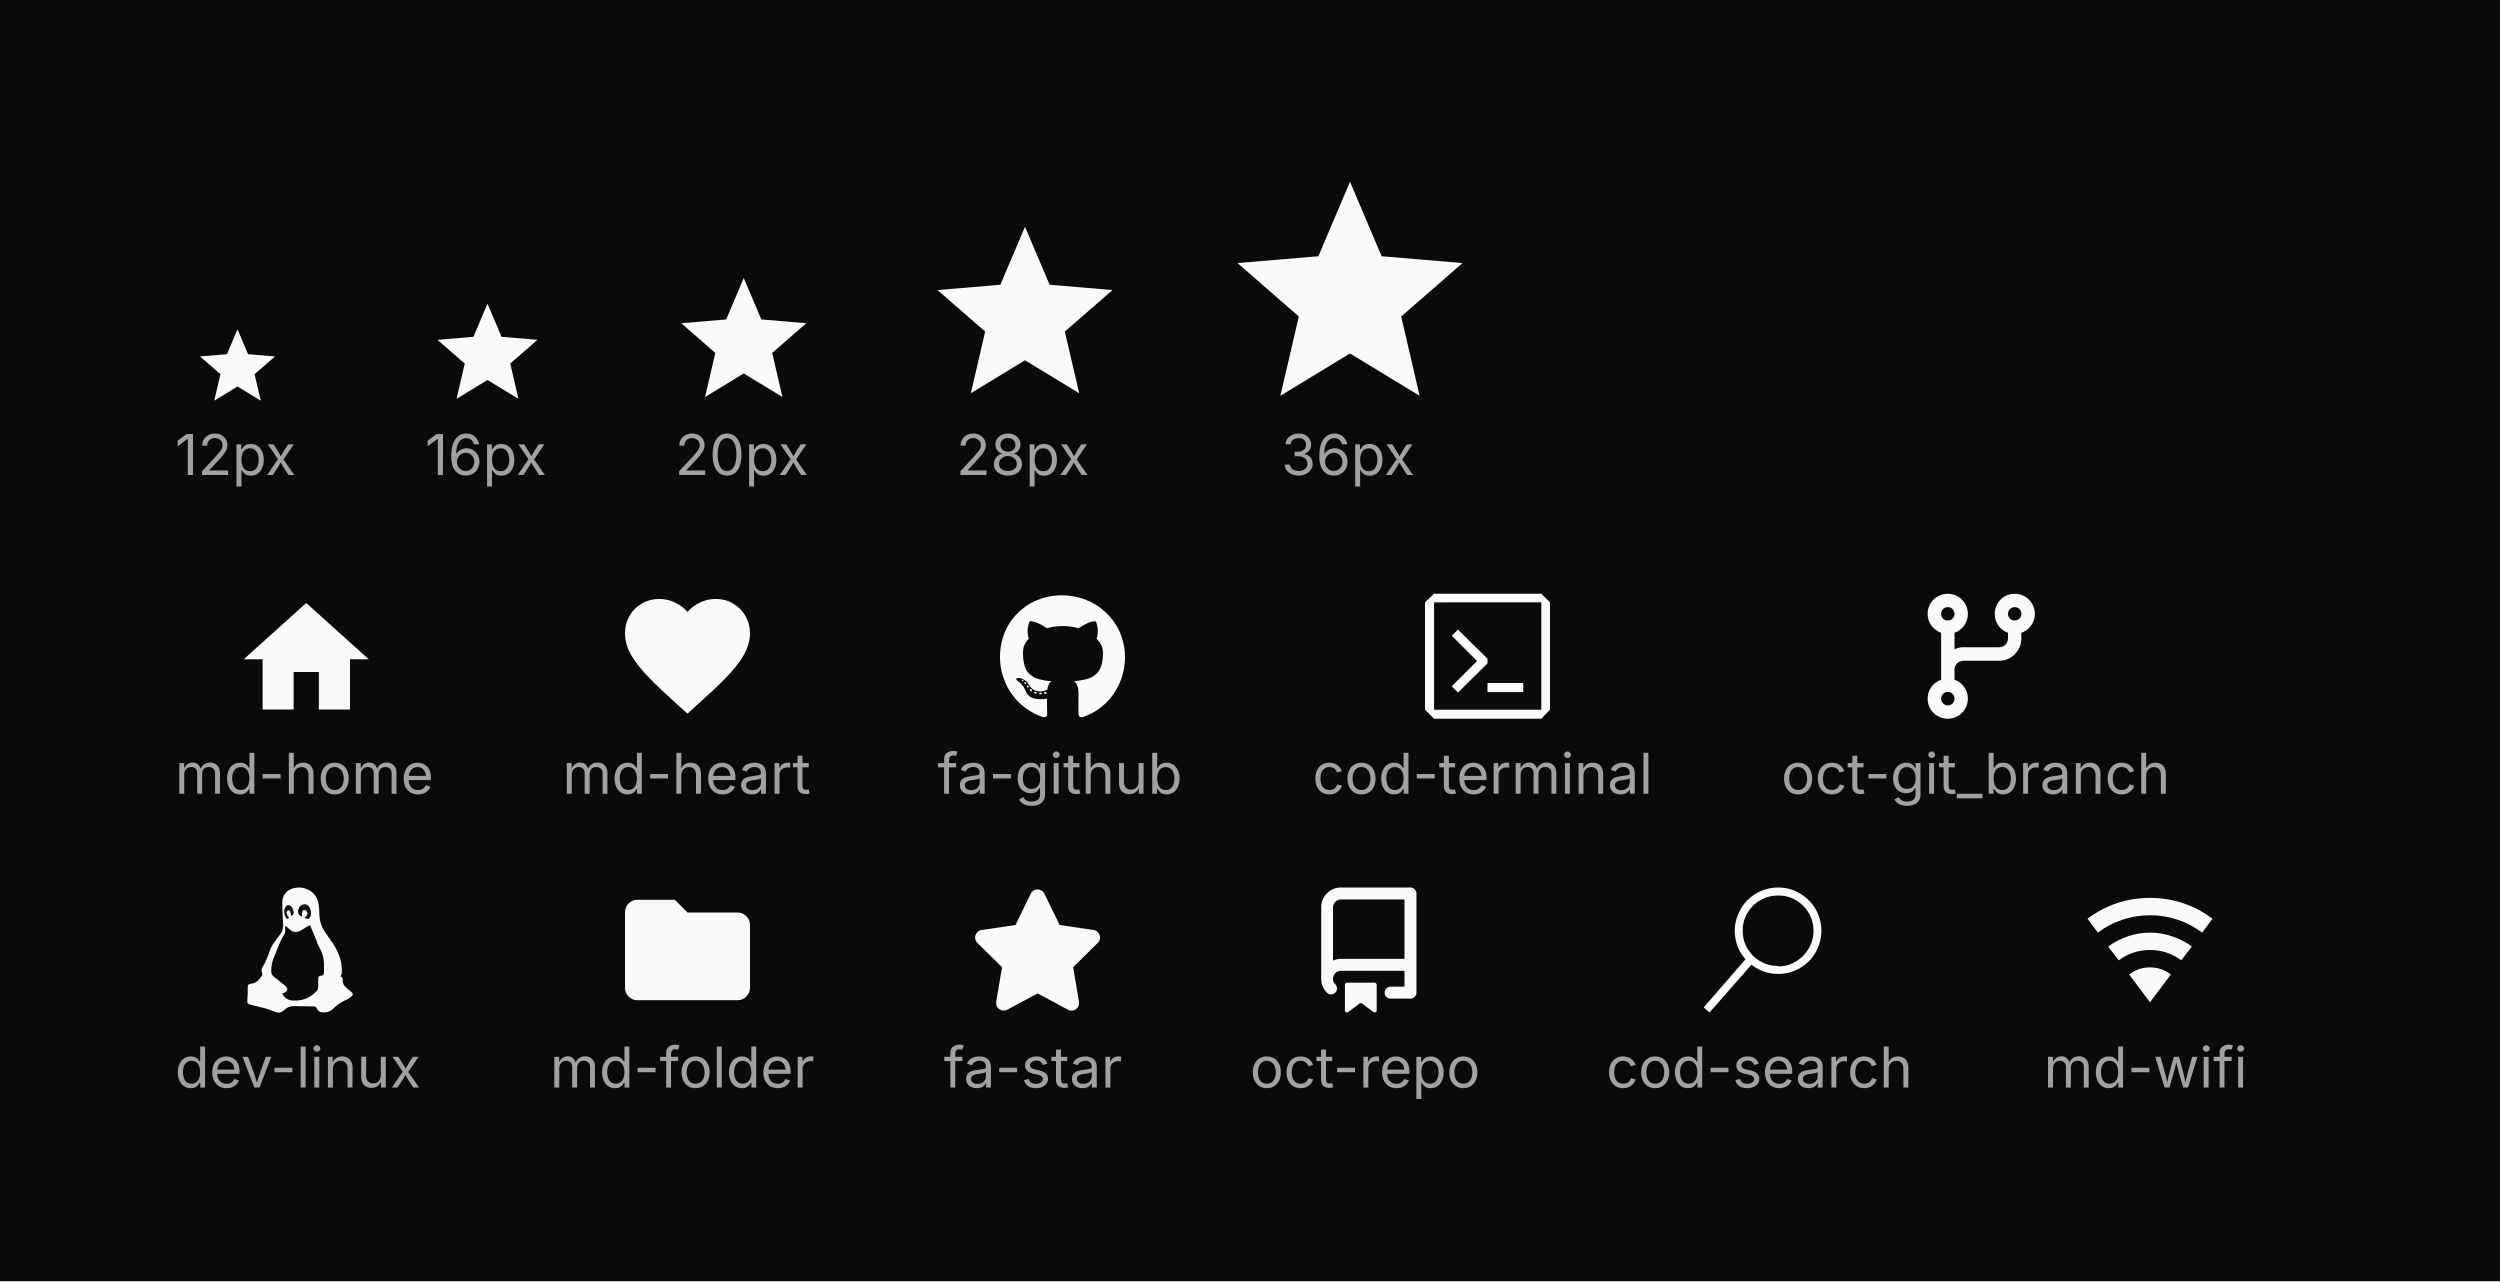
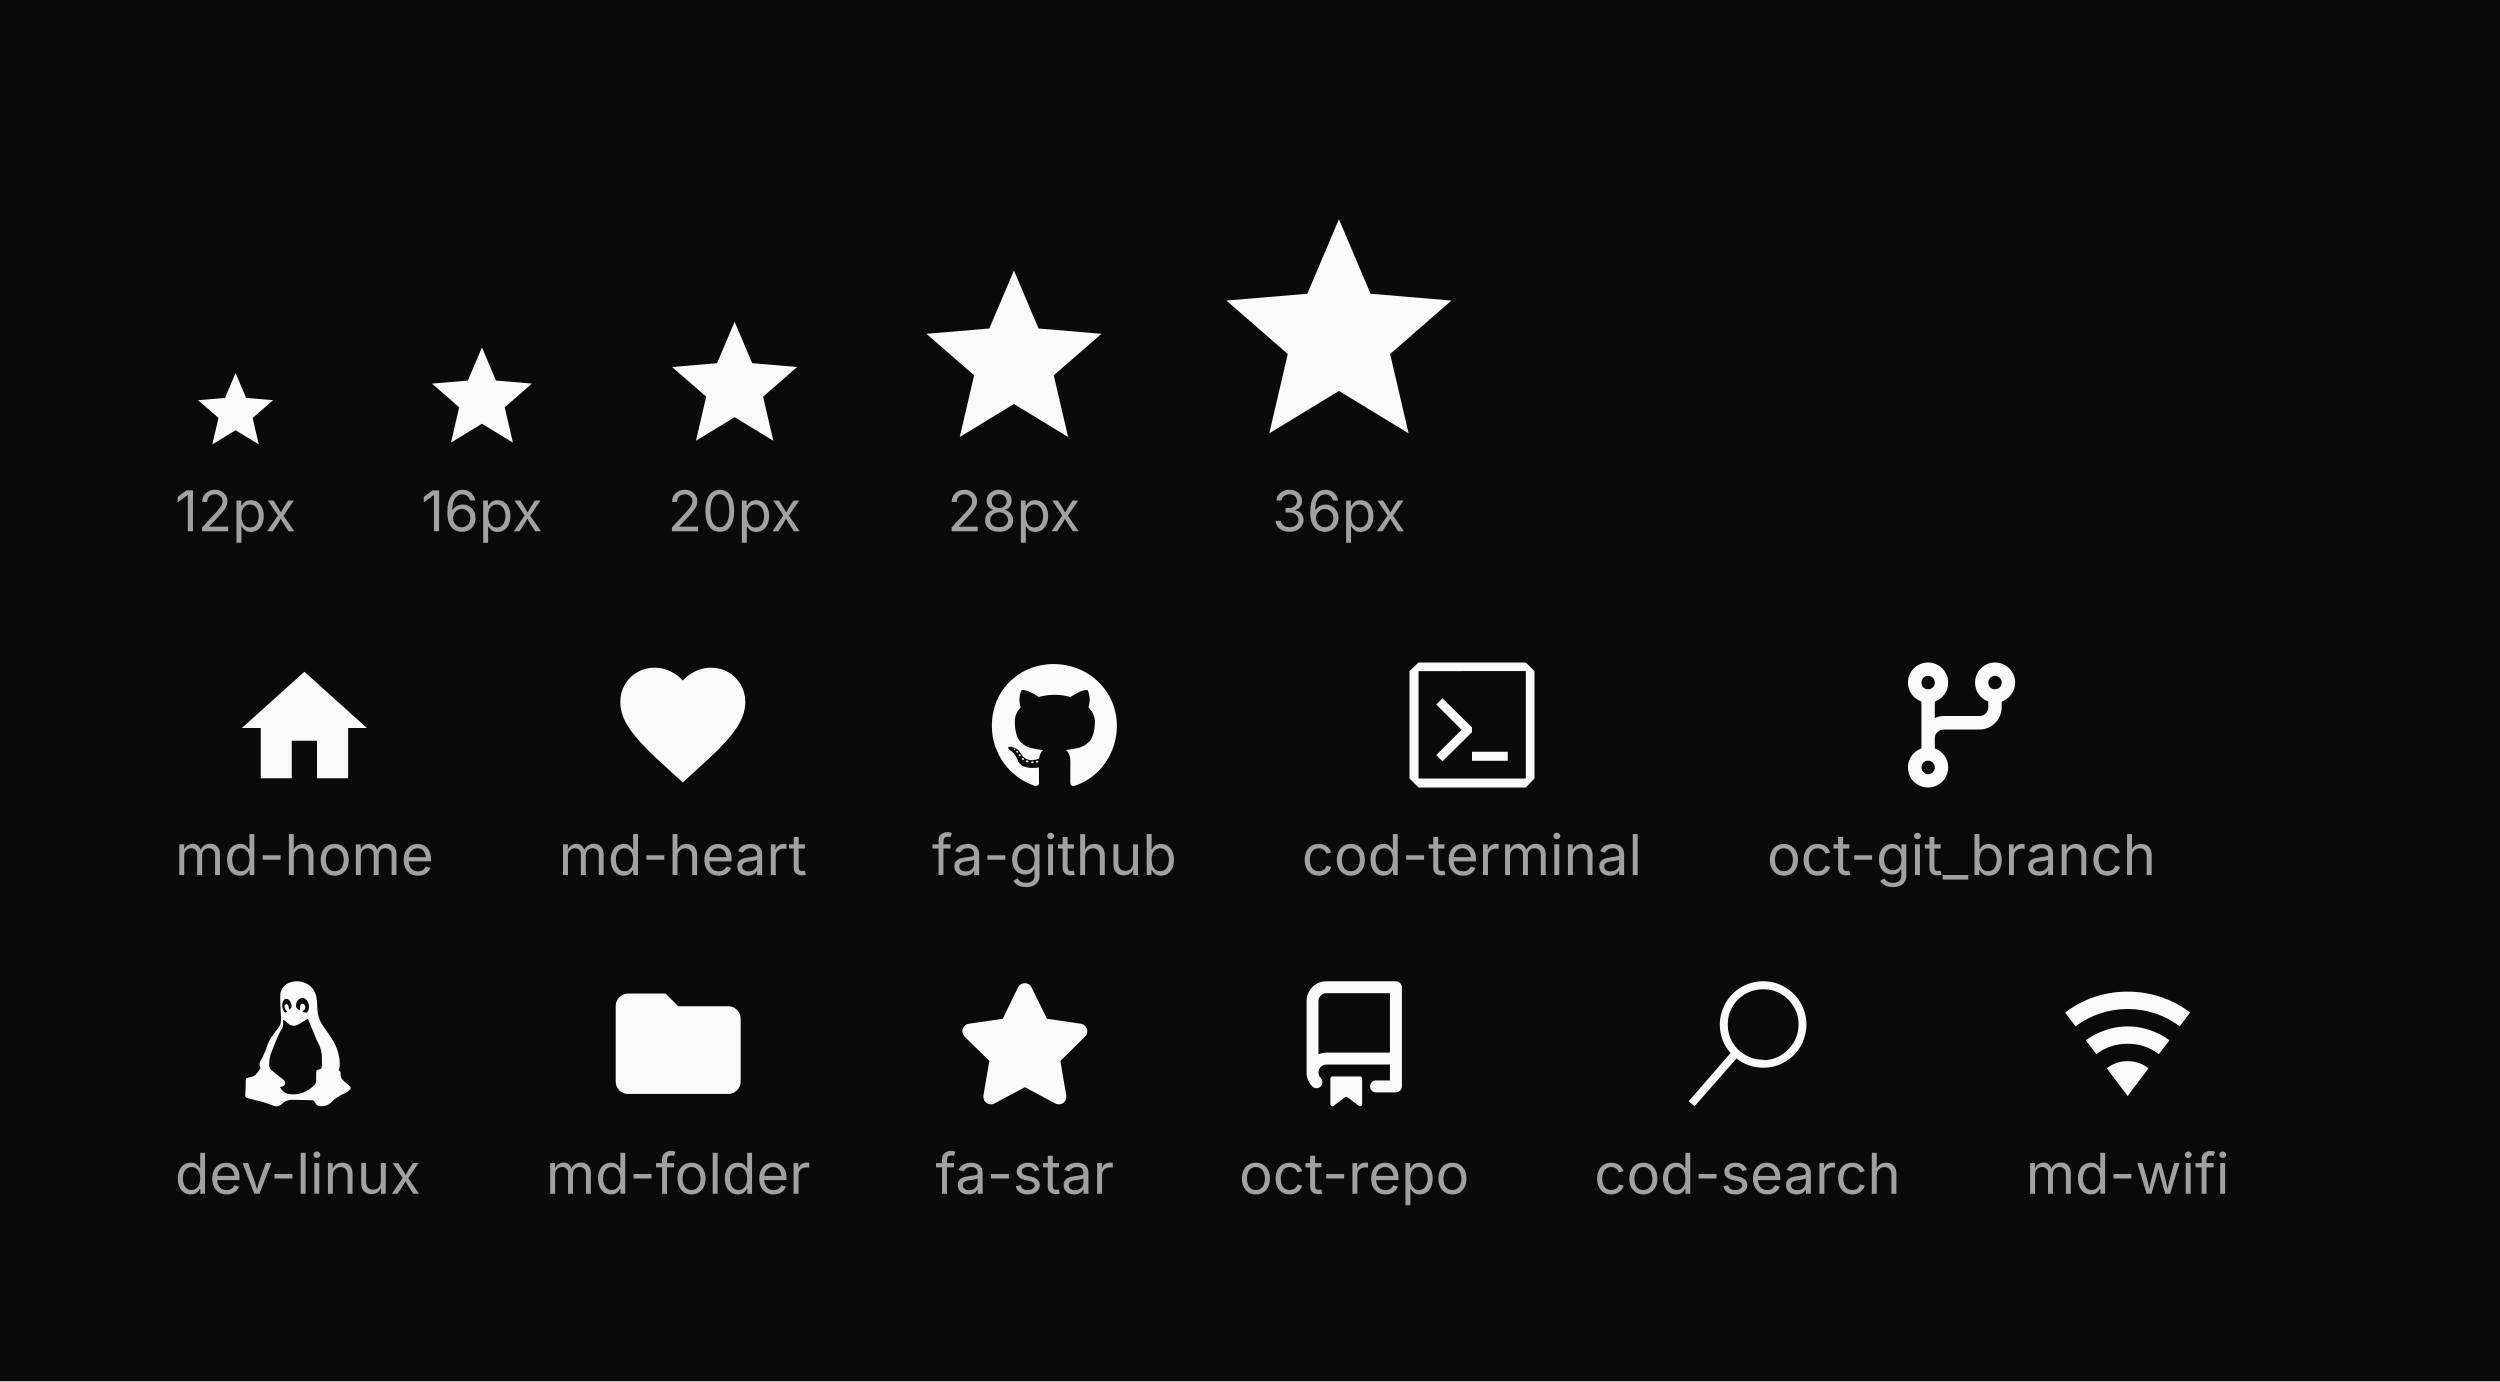
- <svg xmlns="http://www.w3.org/2000/svg" width="400" height="205" viewBox="0 0 400 205">
-   <rect x="0" y="0" width="400" height="205" fill="#0a0a0a" />
-   <use href="#g0" x="32" y="62" fill="#fafafa" />
-   <g fill="#a1a1a1">
-     <use href="#g1" x="28" y="76" />
-     <use href="#g2" x="31.66" y="76" />
-     <use href="#g3" x="37.15" y="76" />
-     <use href="#g4" x="42.46" y="76" />
-   </g>
-   <use href="#g5" x="70" y="61" fill="#fafafa" />
-   <g fill="#a1a1a1">
-     <use href="#g1" x="68" y="76" />
-     <use href="#g6" x="71.66" y="76" />
-     <use href="#g3" x="77.24" y="76" />
-     <use href="#g4" x="82.55" y="76" />
-   </g>
-   <use href="#g7" x="109" y="60" fill="#fafafa" />
-   <g fill="#a1a1a1">
-     <use href="#g2" x="108" y="76" />
-     <use href="#g8" x="113.49" y="76" />
-     <use href="#g3" x="119.17" y="76" />
-     <use href="#g4" x="124.48" y="76" />
-   </g>
-   <use href="#g9" x="150" y="58" fill="#fafafa" />
-   <g fill="#a1a1a1">
-     <use href="#g2" x="153" y="76" />
-     <use href="#g10" x="158.49" y="76" />
-     <use href="#g3" x="164.06" y="76" />
-     <use href="#g4" x="169.37" y="76" />
-   </g>
-   <use href="#g11" x="198" y="57" fill="#fafafa" />
-   <g fill="#a1a1a1">
-     <use href="#g12" x="205" y="76" />
-     <use href="#g6" x="210.56" y="76" />
-     <use href="#g3" x="216.14" y="76" />
-     <use href="#g4" x="221.45" y="76" />
-   </g>
-   <use href="#g13" x="39" y="111" fill="#fafafa" />
-   <g fill="#a1a1a1">
-     <use href="#g14" x="28" y="127" />
-     <use href="#g15" x="35.88" y="127" />
-     <use href="#g16" x="41.39" y="127" />
-     <use href="#g17" x="45.53" y="127" />
-     <use href="#g18" x="50.86" y="127" />
-     <use href="#g14" x="56.25" y="127" />
-     <use href="#g19" x="64.14" y="127" />
-   </g>
-   <use href="#g20" x="100" y="111" fill="#fafafa" />
-   <g fill="#a1a1a1">
-     <use href="#g14" x="90" y="127" />
-     <use href="#g15" x="97.88" y="127" />
-     <use href="#g16" x="103.39" y="127" />
-     <use href="#g17" x="107.53" y="127" />
-     <use href="#g19" x="112.86" y="127" />
-     <use href="#g21" x="118.19" y="127" />
-     <use href="#g22" x="123.24" y="127" />
-     <use href="#g23" x="126.77" y="127" />
-   </g>
-   <use href="#g24" x="160" y="111" fill="#fafafa" />
-   <g fill="#a1a1a1">
-     <use href="#g25" x="150" y="127" />
-     <use href="#g21" x="153.19" y="127" />
-     <use href="#g16" x="158.24" y="127" />
-     <use href="#g26" x="162.38" y="127" />
-     <use href="#g27" x="167.9" y="127" />
-     <use href="#g23" x="170.08" y="127" />
-     <use href="#g17" x="173.03" y="127" />
-     <use href="#g28" x="178.35" y="127" />
-     <use href="#g29" x="183.67" y="127" />
-   </g>
-   <use href="#g30" x="228" y="111" fill="#fafafa" />
-   <g fill="#a1a1a1">
-     <use href="#g31" x="210" y="127" />
-     <use href="#g18" x="215.14" y="127" />
-     <use href="#g15" x="220.54" y="127" />
-     <use href="#g16" x="226.05" y="127" />
-     <use href="#g23" x="230.19" y="127" />
-     <use href="#g19" x="233.04" y="127" />
-     <use href="#g22" x="238.29" y="127" />
-     <use href="#g14" x="241.82" y="127" />
-     <use href="#g27" x="249.7" y="127" />
-     <use href="#g32" x="251.88" y="127" />
-     <use href="#g21" x="257.2" y="127" />
-     <use href="#g33" x="262.26" y="127" />
-   </g>
-   <use href="#g34" x="307" y="111" fill="#fafafa" />
-   <g fill="#a1a1a1">
-     <use href="#g18" x="285" y="127" />
-     <use href="#g31" x="290.4" y="127" />
-     <use href="#g23" x="295.54" y="127" />
-     <use href="#g16" x="298.31" y="127" />
-     <use href="#g26" x="302.45" y="127" />
-     <use href="#g27" x="307.97" y="127" />
-     <use href="#g23" x="310.15" y="127" />
-     <use href="#g35" x="313.09" y="127" />
-     <use href="#g29" x="317.5" y="127" />
-     <use href="#g22" x="323.01" y="127" />
-     <use href="#g21" x="326.4" y="127" />
-     <use href="#g32" x="331.45" y="127" />
-     <use href="#g31" x="336.77" y="127" />
-     <use href="#g17" x="341.91" y="127" />
-   </g>
-   <use href="#g36" x="38" y="158" fill="#fafafa" />
-   <g fill="#a1a1a1">
-     <use href="#g15" x="28" y="174" />
-     <use href="#g19" x="33.51" y="174" />
-     <use href="#g37" x="38.58" y="174" />
-     <use href="#g16" x="43.28" y="174" />
-     <use href="#g33" x="47.42" y="174" />
-     <use href="#g27" x="49.6" y="174" />
-     <use href="#g32" x="51.78" y="174" />
-     <use href="#g28" x="57.1" y="174" />
-     <use href="#g4" x="62.42" y="174" />
-   </g>
-   <use href="#g38" x="100" y="158" fill="#fafafa" />
-   <g fill="#a1a1a1">
-     <use href="#g14" x="88" y="174" />
-     <use href="#g15" x="95.88" y="174" />
-     <use href="#g16" x="101.39" y="174" />
-     <use href="#g25" x="105.53" y="174" />
-     <use href="#g18" x="108.6" y="174" />
-     <use href="#g33" x="114" y="174" />
-     <use href="#g15" x="116.18" y="174" />
-     <use href="#g19" x="121.69" y="174" />
-     <use href="#g22" x="126.94" y="174" />
-   </g>
-   <use href="#g39" x="156" y="158" fill="#fafafa" />
-   <g fill="#a1a1a1">
-     <use href="#g25" x="151" y="174" />
-     <use href="#g21" x="154.19" y="174" />
-     <use href="#g16" x="159.24" y="174" />
-     <use href="#g40" x="163.38" y="174" />
-     <use href="#g23" x="168.13" y="174" />
-     <use href="#g21" x="171.12" y="174" />
-     <use href="#g22" x="176.18" y="174" />
-   </g>
-   <use href="#g41" x="209" y="158" fill="#fafafa" />
-   <g fill="#a1a1a1">
-     <use href="#g18" x="200" y="174" />
-     <use href="#g31" x="205.4" y="174" />
-     <use href="#g23" x="210.54" y="174" />
-     <use href="#g16" x="213.31" y="174" />
-     <use href="#g22" x="217.45" y="174" />
-     <use href="#g19" x="220.69" y="174" />
-     <use href="#g3" x="225.93" y="174" />
-     <use href="#g18" x="231.44" y="174" />
-   </g>
-   <use href="#g42" x="272" y="158" fill="#fafafa" />
-   <g fill="#a1a1a1">
-     <use href="#g31" x="257" y="174" />
-     <use href="#g18" x="262.14" y="174" />
-     <use href="#g15" x="267.54" y="174" />
-     <use href="#g16" x="273.05" y="174" />
-     <use href="#g40" x="277.19" y="174" />
-     <use href="#g19" x="281.94" y="174" />
-     <use href="#g21" x="287.27" y="174" />
-     <use href="#g22" x="292.33" y="174" />
-     <use href="#g31" x="295.57" y="174" />
-     <use href="#g17" x="300.71" y="174" />
-   </g>
-   <use href="#g43" x="334" y="158" fill="#fafafa" />
-   <g fill="#a1a1a1">
-     <use href="#g14" x="327" y="174" />
-     <use href="#g15" x="334.88" y="174" />
-     <use href="#g16" x="340.39" y="174" />
-     <use href="#g44" x="344.53" y="174" />
-     <use href="#g27" x="351.9" y="174" />
-     <use href="#g25" x="354.08" y="174" />
-     <use href="#g27" x="357.41" y="174" />
+ <svg xmlns="http://www.w3.org/2000/svg" width="400" height="221" viewBox="0 0 400 221">
+   <rect x="0" y="0" width="400" height="221" fill="#0a0a0a" />
+   <use href="#g0" x="31.69" y="69" fill="#fafafa" />
+   <g fill="#a1a1a1">
+     <use href="#g1" x="28" y="85" />
+     <use href="#g2" x="31.66" y="85" />
+     <use href="#g3" x="37.15" y="85" />
+     <use href="#g4" x="42.46" y="85" />
+   </g>
+   <use href="#g5" x="69.11" y="68" fill="#fafafa" />
+   <g fill="#a1a1a1">
+     <use href="#g1" x="67.38" y="85" />
+     <use href="#g6" x="71.04" y="85" />
+     <use href="#g3" x="76.62" y="85" />
+     <use href="#g4" x="81.93" y="85" />
+   </g>
+   <use href="#g7" x="107.54" y="67" fill="#fafafa" />
+   <g fill="#a1a1a1">
+     <use href="#g2" x="106.84" y="85" />
+     <use href="#g8" x="112.33" y="85" />
+     <use href="#g3" x="118.01" y="85" />
+     <use href="#g4" x="123.32" y="85" />
+   </g>
+   <use href="#g9" x="148.23" y="65" fill="#fafafa" />
+   <g fill="#a1a1a1">
+     <use href="#g2" x="151.59" y="85" />
+     <use href="#g10" x="157.08" y="85" />
+     <use href="#g3" x="162.65" y="85" />
+     <use href="#g4" x="167.96" y="85" />
+   </g>
+   <use href="#g11" x="196.23" y="63" fill="#fafafa" />
+   <g fill="#a1a1a1">
+     <use href="#g12" x="203.55" y="85" />
+     <use href="#g6" x="209.11" y="85" />
+     <use href="#g3" x="214.69" y="85" />
+     <use href="#g4" x="220" y="85" />
+   </g>
+   <use href="#g13" x="38.7" y="122" fill="#fafafa" />
+   <g fill="#a1a1a1">
+     <use href="#g14" x="28" y="140" />
+     <use href="#g15" x="35.88" y="140" />
+     <use href="#g16" x="41.39" y="140" />
+     <use href="#g17" x="45.53" y="140" />
+     <use href="#g18" x="50.86" y="140" />
+     <use href="#g14" x="56.25" y="140" />
+     <use href="#g19" x="64.14" y="140" />
+   </g>
+   <use href="#g20" x="99.25" y="122" fill="#fafafa" />
+   <g fill="#a1a1a1">
+     <use href="#g14" x="89.39" y="140" />
+     <use href="#g15" x="97.27" y="140" />
+     <use href="#g16" x="102.79" y="140" />
+     <use href="#g17" x="106.92" y="140" />
+     <use href="#g19" x="112.25" y="140" />
+     <use href="#g21" x="117.58" y="140" />
+     <use href="#g22" x="122.64" y="140" />
+     <use href="#g23" x="126.16" y="140" />
+   </g>
+   <use href="#g24" x="158.7" y="122" fill="#fafafa" />
+   <g fill="#a1a1a1">
+     <use href="#g25" x="149.11" y="140" />
+     <use href="#g21" x="152.3" y="140" />
+     <use href="#g16" x="157.35" y="140" />
+     <use href="#g26" x="161.49" y="140" />
+     <use href="#g27" x="167.01" y="140" />
+     <use href="#g23" x="169.19" y="140" />
+     <use href="#g17" x="172.14" y="140" />
+     <use href="#g28" x="177.46" y="140" />
+     <use href="#g29" x="182.78" y="140" />
+   </g>
+   <use href="#g30" x="225.52" y="122" fill="#fafafa" />
+   <g fill="#a1a1a1">
+     <use href="#g31" x="208.3" y="140" />
+     <use href="#g18" x="213.44" y="140" />
+     <use href="#g15" x="218.83" y="140" />
+     <use href="#g16" x="224.35" y="140" />
+     <use href="#g23" x="228.49" y="140" />
+     <use href="#g19" x="231.34" y="140" />
+     <use href="#g22" x="236.59" y="140" />
+     <use href="#g14" x="240.12" y="140" />
+     <use href="#g27" x="248" y="140" />
+     <use href="#g32" x="250.18" y="140" />
+     <use href="#g21" x="255.5" y="140" />
+     <use href="#g33" x="260.55" y="140" />
+   </g>
+   <use href="#g34" x="303.85" y="122" fill="#fafafa" />
+   <g fill="#a1a1a1">
+     <use href="#g18" x="282.73" y="140" />
+     <use href="#g31" x="288.13" y="140" />
+     <use href="#g23" x="293.27" y="140" />
+     <use href="#g16" x="296.04" y="140" />
+     <use href="#g26" x="300.18" y="140" />
+     <use href="#g27" x="305.7" y="140" />
+     <use href="#g23" x="307.88" y="140" />
+     <use href="#g35" x="310.82" y="140" />
+     <use href="#g29" x="315.23" y="140" />
+     <use href="#g22" x="320.74" y="140" />
+     <use href="#g21" x="324.13" y="140" />
+     <use href="#g32" x="329.18" y="140" />
+     <use href="#g31" x="334.5" y="140" />
+     <use href="#g17" x="339.64" y="140" />
+   </g>
+   <use href="#g36" x="37.67" y="173" fill="#fafafa" />
+   <g fill="#a1a1a1">
+     <use href="#g15" x="28" y="191" />
+     <use href="#g19" x="33.51" y="191" />
+     <use href="#g37" x="38.58" y="191" />
+     <use href="#g16" x="43.28" y="191" />
+     <use href="#g33" x="47.42" y="191" />
+     <use href="#g27" x="49.6" y="191" />
+     <use href="#g32" x="51.78" y="191" />
+     <use href="#g28" x="57.1" y="191" />
+     <use href="#g4" x="62.42" y="191" />
+   </g>
+   <use href="#g38" x="98.51" y="173" fill="#fafafa" />
+   <g fill="#a1a1a1">
+     <use href="#g14" x="87.34" y="191" />
+     <use href="#g15" x="95.23" y="191" />
+     <use href="#g16" x="100.74" y="191" />
+     <use href="#g25" x="104.88" y="191" />
+     <use href="#g18" x="107.95" y="191" />
+     <use href="#g33" x="113.34" y="191" />
+     <use href="#g15" x="115.52" y="191" />
+     <use href="#g19" x="121.03" y="191" />
+     <use href="#g22" x="126.28" y="191" />
+   </g>
+   <use href="#g39" x="153.96" y="173" fill="#fafafa" />
+   <g fill="#a1a1a1">
+     <use href="#g25" x="149.67" y="191" />
+     <use href="#g21" x="152.86" y="191" />
+     <use href="#g16" x="157.92" y="191" />
+     <use href="#g40" x="162.06" y="191" />
+     <use href="#g23" x="166.81" y="191" />
+     <use href="#g21" x="169.79" y="191" />
+     <use href="#g22" x="174.85" y="191" />
+   </g>
+   <use href="#g41" x="206.67" y="173" fill="#fafafa" />
+   <g fill="#a1a1a1">
+     <use href="#g18" x="198.25" y="191" />
+     <use href="#g31" x="203.65" y="191" />
+     <use href="#g23" x="208.79" y="191" />
+     <use href="#g16" x="211.56" y="191" />
+     <use href="#g22" x="215.7" y="191" />
+     <use href="#g19" x="218.94" y="191" />
+     <use href="#g3" x="224.18" y="191" />
+     <use href="#g18" x="229.69" y="191" />
+   </g>
+   <use href="#g42" x="269.61" y="173" fill="#fafafa" />
+   <g fill="#a1a1a1">
+     <use href="#g31" x="255.09" y="191" />
+     <use href="#g18" x="260.24" y="191" />
+     <use href="#g15" x="265.63" y="191" />
+     <use href="#g16" x="271.14" y="191" />
+     <use href="#g40" x="275.28" y="191" />
+     <use href="#g19" x="280.03" y="191" />
+     <use href="#g21" x="285.37" y="191" />
+     <use href="#g22" x="290.42" y="191" />
+     <use href="#g31" x="293.66" y="191" />
+     <use href="#g17" x="298.8" y="191" />
+   </g>
+   <use href="#g43" x="330.42" y="173" fill="#fafafa" />
+   <g fill="#a1a1a1">
+     <use href="#g14" x="324.13" y="191" />
+     <use href="#g15" x="332.01" y="191" />
+     <use href="#g16" x="337.52" y="191" />
+     <use href="#g44" x="341.66" y="191" />
+     <use href="#g27" x="349.02" y="191" />
+     <use href="#g25" x="351.2" y="191" />
+     <use href="#g27" x="354.54" y="191" />
  </g>
  <defs>
    <path id="g0" d="M6-.16l3.72 2.27-.99-4.23 3.27-2.85-4.31-.36-1.69-3.98-1.69 3.98-4.31.36 3.27 2.84-.99 4.24Z" />
    <path id="g1" d="M2.88-6.55l-.01 6.55h-.82v-5.78h-.05l-1.58 1.19v-.91l1.42-1.05Z" />
    <path id="g2" d="M.67 0v-.61l2.19-2.36q.36-.39.59-.69.25-.29.38-.56.12-.28.12-.58 0-.34-.17-.59-.15-.25-.44-.38-.28-.14-.62-.14-.38 0-.66.16-.26.14-.42.42-.14.27-.14.64h-.81q0-.58.26-1.01.28-.44.74-.69t1.04-.25q.6 0 1.04.25t.7.66.26.92q0 .36-.12.7-.13.33-.45.77-.32.42-.89 1.03l-1.44 1.53v.05h3.01v.73Z" />
    <path id="g3" d="M.69 1.84v-6.75h.76v.78l.1.01q.08-.15.22-.33.15-.21.43-.36t.77-.16q.62 0 1.08.31t.73.88.27 1.34q0 .78-.27 1.36-.25.56-.72.88-.47.31-1.09.31-.45 0-.75-.16-.28-.17-.44-.37t-.23-.35h-.07v2.61Zm2.17-2.45q.45 0 .77-.23.31-.25.46-.68.16-.42.16-.93t-.16-.92-.47-.65q-.29-.25-.76-.25-.45 0-.77.24-.31.22-.46.62t-.15.96q0 .54.16.97.16.4.45.64.32.23.77.23Z" />
    <path id="g4" d="M.28 0l1.94-2.83v.61l-1.83-2.69h.92l.61.96q.24.36.41.68t.36.61h-.41q.19-.29.35-.61t.39-.68l.62-.96h.91l-1.85 2.72v-.58l1.93 2.77h-.93l-.72-1.11q-.23-.36-.4-.66-.16-.31-.35-.61l.43.01q-.19.29-.35.6-.14.3-.39.66l-.72 1.11Z" />
    <path id="g5" d="M8-.2l4.95 3.01-1.31-5.64 4.36-3.8-5.75-.48-2.25-5.3-2.25 5.3-5.75.49 4.36 3.79-1.31 5.64Z" />
    <path id="g6" d="M2.84.09q-.4 0-.82-.15t-.75-.5q-.33-.36-.54-.96-.2-.61-.2-1.51 0-.86.16-1.53t.48-1.13q.33-.47.77-.7.43-.25 1-.25.54 0 .98.22t.7.61q.29.39.38.9h-.83q-.11-.42-.42-.7-.3-.28-.81-.28t-.86.3q-.36.28-.56.84-.19.55-.19 1.34h.04q.19-.28.43-.46.25-.21.54-.3.32-.11.66-.11.56 0 1.02.28.46.27.75.77.28.48.28 1.12 0 .61-.28 1.11-.27.5-.77.8t-1.16.29Zm0-.73q.39 0 .71-.2t.5-.54q.18-.32.18-.73t-.18-.73q-.18-.33-.49-.52-.31-.2-.7-.2-.3 0-.56.12t-.46.33q-.18.2-.29.47-.1.25-.1.53 0 .39.17.72.19.33.51.55.31.2.71.2Z" />
    <path id="g7" d="M10-.25l6.19 3.77-1.64-7.05 5.45-4.75-7.19-.61-2.81-6.63-2.81 6.63-7.19.61 5.45 4.75-1.64 7.05Z" />
    <path id="g8" d="M2.84.09q-.73 0-1.25-.39-.51-.4-.79-1.15-.27-.75-.27-1.82 0-1.06.27-1.81.28-.76.79-1.15.52-.41 1.25-.41t1.24.41q.51.39.78 1.15.28.75.28 1.81t-.28 1.82q-.27.75-.78 1.15t-1.24.39Zm0-.73q.47 0 .8-.31.34-.32.52-.89.18-.6.18-1.43t-.18-1.42-.52-.9q-.33-.32-.8-.32-.48 0-.82.32-.33.31-.5.9t-.18 1.42q0 .83.18 1.43.17.57.5.89.34.31.82.31Z" />
    <path id="g9" d="M14-.36l8.67 5.28-2.3-9.87 7.63-6.64-10.06-.85-3.94-9.28-3.94 9.28-10.06.85 7.63 6.64-2.3 9.87Z" />
    <path id="g10" d="M2.78.09q-.66 0-1.17-.23t-.8-.64q-.28-.42-.28-.95 0-.43.17-.77.18-.36.46-.59.29-.24.65-.32v-.03q-.47-.12-.75-.53t-.28-.92.25-.89q.27-.41.72-.63.45-.23 1.03-.23t1.03.23.71.63q.26.39.26.89 0 .51-.28.92t-.75.53v.03q.36.08.64.32.3.23.47.59.17.34.17.77 0 .53-.3.95-.28.4-.79.64t-1.16.23Zm0-.73q.44 0 .75-.14t.49-.39q.18-.27.18-.61 0-.38-.18-.64-.19-.28-.52-.44-.31-.17-.72-.17t-.73.17q-.32.16-.5.44-.19.26-.19.64 0 .34.17.61.17.25.49.39t.76.14Zm0-3.09q.35 0 .61-.13.28-.14.44-.39t.15-.58q0-.33-.15-.56-.16-.25-.42-.39t-.63-.14q-.36 0-.64.14-.27.14-.42.39-.14.23-.14.56t.15.58q.16.25.43.39.28.13.62.13Z" />
    <path id="g11" d="M18-.45l11.14 6.78-2.95-12.69 9.81-8.55-12.94-1.09-5.06-11.92-5.06 11.92-12.94 1.09 9.81 8.55-2.95 12.69Z" />
    <path id="g12" d="M2.8.09q-.64 0-1.14-.22t-.8-.62q-.28-.39-.31-.91h.84q.03.32.22.55.19.22.48.34.32.13.69.13.41 0 .72-.14.33-.16.52-.41.18-.26.18-.59 0-.36-.18-.63t-.52-.43q-.33-.16-.83-.16h-.53v-.72h.53q.39 0 .67-.14.3-.14.46-.39t.17-.58q0-.33-.14-.56-.14-.25-.41-.38t-.62-.14q-.33 0-.63.13-.3.11-.48.34t-.19.53h-.81q.01-.51.29-.9.3-.39.77-.61.48-.22 1.06-.22.61 0 1.05.25.45.25.69.66.23.39.23.86 0 .54-.3.93-.28.39-.78.53v.07q.42.06.72.28.3.2.44.54.16.33.16.74 0 .53-.3.95-.28.42-.78.67t-1.14.25Z" />
    <path id="g13" d="M7.98 2.52v-6h4.04v6h4.98v-8.04h3l-10-9-10 9h3.02v8.04Z" />
    <path id="g14" d="M.69 0v-4.91h.78v1.1h-.06q.09-.41.31-.66.22-.26.51-.39.3-.14.61-.14.54 0 .86.33.35.33.44.86h-.11q.09-.36.33-.63t.56-.42q.33-.14.72-.14.42 0 .77.19t.56.56q.22.36.22.94v3.31h-.78v-3.3q0-.53-.32-.75-.29-.23-.68-.23-.33 0-.58.14-.24.14-.36.39-.13.23-.13.55v3.2h-.79v-3.38q0-.4-.28-.65t-.69-.25q-.28 0-.53.14-.25.12-.41.39t-.16.66v3.09Z" />
    <path id="g15" d="M2.53.11q-.61 0-1.08-.31t-.73-.88-.27-1.36q0-.78.27-1.34.26-.58.73-.88t1.1-.31q.47 0 .75.16t.43.36q.16.18.24.32l.06.01v-2.43h.78v6.55h-.76v-.77h-.08q-.08.14-.24.35t-.45.37-.75.16Zm.13-.72q.45 0 .75-.23t.46-.64q.16-.43.16-.97t-.16-.96q-.15-.4-.46-.62-.3-.24-.75-.24-.47 0-.79.25-.31.24-.46.65t-.14.92q0 .51.15.93t.47.68q.31.23.77.23Z" />
    <path id="g16" d="M3.5-3.16v.72h-2.86v-.72Z" />
    <path id="g17" d="M1.48-2.94v2.94h-.79v-6.55h.79v2.83h-.14q.24-.69.64-.97.43-.28.99-.28.48 0 .86.2t.58.61q.22.41.22 1.03l-.01 3.13h-.79v-3.05q0-.58-.3-.89-.3-.33-.81-.33-.35 0-.63.16t-.45.45q-.16.3-.16.72Z" />
    <path id="g18" d="M2.69.11q-.66 0-1.17-.31-.5-.33-.79-.89-.28-.58-.28-1.33 0-.77.28-1.35t.79-.89 1.17-.31 1.17.31.8.89q.28.58.28 1.35 0 .75-.28 1.33-.28.56-.8.89-.5.31-1.17.31Zm0-.72q.5 0 .81-.25.33-.25.48-.66.16-.42.16-.9t-.16-.91-.48-.67q-.31-.27-.81-.27-.49 0-.82.27-.31.25-.46.67-.14.41-.14.91 0 .48.14.9.15.41.47.66t.81.25Z" />
    <path id="g19" d="M2.77.11q-.72 0-1.24-.31-.51-.33-.8-.89-.28-.57-.28-1.33t.27-1.33.78-.89 1.17-.33q.39 0 .77.13t.68.42q.32.28.51.75t.18 1.15v.33h-3.81v-.67h3.38l-.36.25q0-.48-.16-.86t-.45-.58q-.3-.22-.74-.22-.45 0-.76.22-.32.21-.49.57-.17.34-.17.75v.43q0 .55.19.94.2.38.53.58.34.19.8.19.28 0 .51-.08.25-.1.42-.27t.27-.42l.76.22q-.12.36-.4.64-.27.28-.67.45-.39.16-.89.16Z" />
    <path id="g20" d="M10 3.19l-1.47-1.33q-3.3-2.97-4.48-4.22-2.03-2.08-2.97-3.67-1.08-1.81-1.08-3.66 0-1.5.72-2.76.73-1.27 2-2 1.25-.72 2.76-.72 1.3 0 2.5.56 1.16.55 2.02 1.5.84-.94 2.02-1.5 1.2-.56 2.48-.56 1.53 0 2.77.72 1.26.73 2 2 .73 1.28.73 2.76 0 1.83-1.09 3.66-.94 1.59-2.96 3.67-1.2 1.25-4.5 4.22Z" />
    <path id="g21" d="M2.06.11q-.45 0-.84-.17-.38-.17-.61-.52-.22-.34-.22-.81 0-.42.17-.69t.44-.42q.28-.16.63-.22.34-.08.68-.12.44-.07.71-.1t.4-.09q.14-.08.14-.27v-.01q0-.32-.11-.52-.11-.22-.34-.33-.22-.12-.56-.12-.36 0-.61.11t-.41.28q-.15.16-.23.33l-.77-.25q.19-.46.5-.71.33-.25.72-.34.39-.11.77-.11.25 0 .56.06t.61.24.48.51q.19.35.19.93v3.23h-.78v-.67h-.05q-.08.17-.26.36-.19.19-.49.31-.3.11-.72.11Zm.14-.69q.44 0 .74-.17t.47-.45q.15-.28.15-.58v-.67q-.04.04-.22.09-.15.05-.36.09-.2.04-.4.07-.19.01-.31.03-.29.03-.54.12t-.4.25-.14.44q0 .25.12.42.14.17.36.27.24.09.53.09Z" />
    <path id="g22" d="M.69 0v-4.91h.76v.75h.07q.12-.37.46-.59.36-.23.8-.23.1 0 .2.01.13 0 .21 0v.8q-.03-.02-.17-.03t-.3-.02q-.36 0-.64.16-.28.14-.44.4t-.16.58v3.08Z" />
    <path id="g23" d="M2.63-4.91l-.01.68h-2.53v-.68Zm-1.8-1.17h.8v4.8q0 .34.12.5.14.14.45.14.07 0 .17-.02.13-.01.24-.03l.16.66q-.13.05-.29.06-.15.03-.31.03-.64 0-1-.33-.34-.34-.34-.95Z" />
    <path id="g24" d="M6.7-.05q0 .07-.07.11t-.15.05q-.09 0-.15-.05-.06-.03-.06-.11 0-.04.06-.08t.14-.04q.09-.02.16.03.07.03.07.09Zm-1.23-.06q-.05-.06-.03-.11.03-.06.09-.09.08-.03.16 0 .08.01.12.08.07.06.05.12t-.09.09-.14-.01q-.1-.02-.16-.08Zm1.76-.19q.08 0 .16.05.08.03.08.09t-.06.1-.13.08q-.08.03-.16-.02-.07-.03-.09-.09 0-.07.05-.13.06-.06.15-.08Zm-.03-15.11q1.3-.34 2.68-.34t2.68.34q1.31.35 2.42.97t2.04 1.53q.93.89 1.59 1.97t1.01 2.38q.38 1.28.38 2.65 0 2.21-.86 4.18-.84 1.95-2.37 3.37t-3.52 2.09q-.38.07-.55-.09-.15-.16-.15-.39 0-.03 0-1.31.01-1.27.01-2.07 0-1.29-.7-1.87.62-.08.97-.13t.92-.18q.56-.14.89-.32t.72-.51q.41-.34.61-.77.22-.43.36-1.07.15-.66.15-1.47 0-.77-.25-1.27-.23-.5-.78-1.11.07-.14.11-.34.05-.22.08-.58.05-.38-.03-.84-.08-.49-.25-.97-.25-.08-.63.01t-.73.25q-.36.18-.69.36t-.53.33l-.2.13q-1.24-.35-2.53-.35-1.32 0-2.55.35-.08-.05-.22-.15-.12-.09-.51-.31-.38-.22-.72-.36-.33-.15-.71-.25t-.61-.01q-.2.48-.28.97-.06.47-.03.84.05.36.08.58.05.2.11.34-.5.56-.72 1.08-.22.5-.22 1.3t.14 1.47q.14.64.35 1.07.2.43.59.77.39.33.7.52.33.17.86.31.55.14.91.2.36.05.97.11-.52.47-.63 1.36-.23.11-.45.17t-.58.1q-.34.01-.67-.07-.31-.08-.66-.33-.34-.26-.59-.7-.14-.28-.36-.48t-.42-.3-.39-.17q-.17-.06-.28-.1h-.11q-.27-.01-.38.05t-.08.16q.05.09.13.18t.17.16l.09.08q.3.12.58.5.28.36.41.67l.14.3q.12.36.37.62.25.28.57.41.31.12.65.19t.66.07.58-.01.42-.05l.16-.03q0 .5.01 1.45.02.97.02 1.04 0 .23-.18.37-.17.16-.53.09-1.48-.5-2.76-1.45-1.27-.94-2.17-2.19t-1.41-2.79-.5-3.21q0-1.37.34-2.65.35-1.3.97-2.38t1.53-1.97q.91-.9 1.99-1.53 1.09-.62 2.37-.97Zm-3.28 13.58q.1-.09.22.03.13.14.02.22-.08.08-.21-.04-.12-.15-.03-.21Zm-.42-.33q.03-.07.17-.03.13.07.08.17-.05.08-.16.02-.14-.08-.09-.16Zm1.31 1.44q.03-.05.11-.03.08 0 .14.06t.07.14q.01.07-.04.11-.03.07-.11.05t-.14-.09q-.06-.05-.07-.13t.04-.11Zm-.47-.59q.1-.1.21.08.12.14 0 .25-.08.06-.21-.1-.06-.06-.06-.14t.06-.09Z" />
    <path id="g25" d="M2.98-4.91v.68h-2.89v-.68Zm-1.92 4.91v-5.56q0-.44.19-.72.2-.28.52-.42.32-.16.68-.16.28 0 .47.05t.27.09l-.22.67q-.06-.01-.16-.04t-.26-.03q-.36-.01-.53.18t-.18.55v5.39Z" />
    <path id="g26" d="M2.69 1.94q-.55 0-.96-.14-.39-.13-.65-.36t-.42-.5l.65-.41q.1.14.25.31t.42.29.71.12q.59 0 .97-.28t.37-.89v-.99h-.08q-.08.14-.23.35-.14.19-.44.34-.28.14-.75.14-.59 0-1.06-.28t-.75-.81q-.27-.53-.27-1.31 0-.75.27-1.32.28-.56.75-.86t1.08-.31q.48 0 .76.16t.42.36q.16.18.25.32l.08.01v-.79h.77v5.04q0 .64-.3 1.03-.28.4-.76.59t-1.08.19Zm-.03-2.72q.45 0 .76-.2t.47-.58q.16-.39.16-.94 0-.52-.16-.91-.16-.4-.47-.62-.31-.24-.76-.24t-.77.25q-.31.24-.47.65-.15.39-.15.87 0 .52.15.91.16.37.47.59t.77.22Z" />
    <path id="g27" d="M.69 0v-4.91h.79v4.91Zm.4-5.72q-.22 0-.39-.16-.15-.15-.15-.35 0-.22.15-.38.18-.16.39-.16.24 0 .39.16.18.16.18.38 0 .2-.18.36-.15.15-.39.15Z" />
    <path id="g28" d="M2.36.06q-.5 0-.88-.2t-.59-.61q-.2-.42-.2-1.05v-3.11h.79v3.05q0 .56.3.89.3.31.81.31.36 0 .63-.14.28-.15.44-.45t.17-.72v-2.94h.8l-.01 4.91h-.76v-1.19h.11q-.24.69-.66.97-.4.28-.95.28Z" />
    <path id="g29" d="M2.97.11q-.45 0-.75-.16-.28-.17-.44-.37t-.23-.35h-.1v.77h-.76v-6.55h.79v2.43l.07-.01q.08-.14.22-.32.15-.21.43-.36t.77-.16q.62 0 1.08.31t.73.88.27 1.34q0 .78-.27 1.36-.25.56-.72.88-.47.31-1.09.31Zm-.11-.72q.45 0 .77-.23.31-.25.46-.68.16-.42.16-.93t-.16-.92-.47-.65q-.29-.25-.76-.25-.45 0-.77.24-.31.22-.46.62t-.15.96q0 .54.16.97.16.4.45.64.32.23.77.23Z" />
    <path id="g30" d="M0-14.63l1.45-1.37h17.16l1.39 1.38v17.18l-1.39 1.44h-17.16l-1.45-1.44Zm1.45.01v17.18h17.16v-17.19Zm3.83 4.35-1 .99 4.05 4.05-4.05 4.04 1 1 4.72-4.67v-.75Zm4.72 8.55h5.72v1.45h-5.72Z" />
    <path id="g31" d="M2.69.11q-.66 0-1.17-.31-.5-.33-.79-.89-.28-.58-.28-1.33 0-.77.28-1.35t.79-.89 1.17-.31q.36 0 .67.09.33.08.58.27.26.17.45.42t.3.58l-.77.2q-.05-.18-.15-.34-.11-.16-.27-.27-.16-.12-.36-.18t-.45-.07q-.49 0-.82.27-.31.25-.46.67-.14.41-.14.91 0 .48.14.9.15.41.47.66t.81.25q.25 0 .45-.06.22-.06.38-.17.15-.13.26-.3t.17-.36l.75.2q-.09.33-.29.6-.19.25-.46.43-.25.19-.58.29-.32.09-.68.09Z" />
    <path id="g32" d="M1.48-2.94v2.94h-.79v-4.91h.76v1.19h-.11q.24-.69.64-.97.43-.28.99-.28.48 0 .86.2t.58.61q.22.41.22 1.03l-.01 3.13h-.79v-3.05q0-.58-.3-.89-.3-.33-.81-.33-.35 0-.63.16t-.45.45q-.16.3-.16.72Z" />
    <path id="g33" d="M1.48-6.55v6.55h-.79v-6.55Z" />
    <path id="g34" d="M12.16-12.78q0-.88.42-1.61.42-.75 1.15-1.17.75-.44 1.63-.44t1.61.44q.75.42 1.17 1.17.44.73.44 1.61 0 1.03-.61 1.86-.59.83-1.55 1.17v.89q0 .97-.48 1.8t-1.3 1.31q-.81.47-1.78.47h-5.7q-.61 0-1.03.42-.41.41-.41 1v1.61q.95.33 1.55 1.17.59.83.59 1.86 0 .88-.44 1.61-.42.75-1.17 1.17-.73.44-1.61.44t-1.62-.44q-.74-.42-1.18-1.17-.42-.73-.42-1.61 0-1.03.6-1.86.61-.84 1.56-1.17v-7.5q-.95-.34-1.56-1.17-.6-.83-.6-1.86 0-.88.42-1.61.44-.75 1.18-1.17.75-.44 1.62-.44t1.61.44q.75.42 1.17 1.17.44.73.44 1.61 0 1.03-.59 1.86t-1.55 1.17v2.63q.72-.32 1.41-.32h.03 5.7q.59 0 1-.4.42-.43.42-1.02v-.89q-.95-.34-1.55-1.17-.57-.83-.57-1.86Zm-8.27-.77q-.31.32-.31.77t.31.76.75.3q.45 0 .77-.3.31-.31.31-.76t-.31-.77q-.32-.31-.77-.31-.44 0-.75.31Zm12.22 0q-.31-.31-.77-.31-.43 0-.75.31-.31.32-.31.77t.31.76.75.3q.46 0 .77-.3t.31-.76-.31-.77Zm-10.7 13.57q-.32-.32-.77-.32-.44 0-.75.32-.31.31-.31.76t.31.77q.31.31.75.31.45 0 .77-.31.31-.32.31-.77t-.31-.76Z" />
    <path id="g35" d="M4.11 0v.73h-4.11v-.73Z" />
    <path id="g36" d="M18.16.66q.28.23.28.4.01.17-.25.41-.36.31-.67.44-1.32.56-2.24 1.51-.69.67-1.83.55-.5-.06-.73-.58-.1-.2-.22-.28-.11-.08-.33-.08-.45 0-1.5-.03t-1.59-.03q-.97 0-1.6.62-.62.64-1.48.3-.36-.16-.73-.28t-.83-.27q-.44-.12-.72-.18-.27-.07-.83-.21-.55-.14-.73-.18-.43-.1-.54-.27-.09-.17-.04-.61.08-.81.06-1.64-.03-.53.08-.67t.59-.22q.55-.08.91-.41.37-.34.73-.92.07-.11-.01-.31-.22-.58.08-1 .09-.16.18-.33.11-.19.18-.31.06-.13.15-.36.11-.24.14-.31.05-.1.16-.38t.12-.33.13-.36q.12-.32.12-.34.18-.48.5-.95.77-1.13 1.13-1.55.55-.66.47-1.69-.13-1.76-.14-3.37 0-.88.47-1.49t1.32-.82q1.14-.32 2.27.18 1.36.58 1.72 2.16.14.64.15 1.56.02 1.85.93 3.11.06.11.53.78.48.67.73 1.03 1.45 2.24 1.41 4.39 0 .25-.03.46-.03.08-.18.45.4.13.35.56-.06.6.45 1.1.13.12.25.23.14.13.34.28.22.17.29.24Zm-8.41-13.18q-.27.91.61 1.18-.02-.08-.03-.28-.02-.22 0-.32.01-.22.12-.34t.27-.13q.15 0 .3.16.14.14.17.34 0 .38-.22.53-.08.04-.28.22.08.02.17.07.09.03.12.04.3.11.41.07.13-.07.27-.36.28-.69-.13-1.44-.37-.64-.92-.53-.67.12-.86.79Zm-2.08-.35q-.26.37-.17.99.11.61.48.94l.3-.25q-.05-.03-.12-.09-.07-.08-.11-.13t-.05-.09q-.17-.34-.16-.55 0-.04.05-.11t.13-.14.12-.11q.03.02.11.08.08.05.13.11.04.05.07.1.03.09.05.18.03.1.05.24t.03.2l.11.05q.01-.03.08-.1t.1-.14q.05-.06.08-.12.1-.28-.06-.67-.14-.4-.39-.57-.23-.17-.47-.12-.22.05-.36.3Zm6.16 10.5q.01-.21.01-.43 0-.23 0-.53 0-.31 0-.44 0-1.28-.67-2.5-.09-.15-.19-.36-.09-.21-.2-.48-.09-.26-.14-.39-.81-1.94-1.03-2.47-.25.1-.33.14-.83.49-.97.6-.54.37-1.04.35-.49-.01-.97-.46-.07-.07-.57-.49l-.11.05q.01.44.01.64.03.45-.33.97-.22.31-.53 1.05-.11.21-.41.96-.28.74-.45 1.14-.53 1.13-.52 2.41.02.55.38.84l.96.77q.08.08.3.25.24.16.39.3.16.12.3.25.3.28.23.58-.04.29-.42.45-.06.01-.19.06t-.22.09q.6.96 1.49 1.08 2.3.28 4.02-1.45.29-.31.28-.74 0 0 0-.59 0-.45.01-.67 0-.27.08-.36.09-.09.33-.13.31-.04.39-.12t.11-.38Z" />
    <path id="g37" d="M2.11 0l-1.88-4.91h.88l1.05 2.91q.15.45.26.91.13.45.25.87h-.28q.13-.42.23-.87.13-.46.29-.91l1.04-2.91h.88l-1.89 4.91Z" />
    <path id="g38" d="M7.98-14.03h-6.01q-.8 0-1.39.59-.58.58-.58 1.44v12.02q0 .84.58 1.42.59.59 1.39.59h16.06q.8 0 1.38-.59.59-.58.59-1.42v-10q0-.85-.59-1.43-.58-.59-1.38-.59h-8.03Z" />
    <path id="g39" d="M11.09-15.02l2.46 5.02 5.42.8q.34.04.61.28.26.22.37.55.11.31.03.65-.07.33-.34.58l-3.94 3.89.94 5.53q.05.35-.08.66-.12.33-.4.53t-.64.22q-.35.03-.65-.14l-4.85-2.6-4.86 2.6q-.32.17-.66.14-.33-.03-.61-.22-.3-.2-.42-.53-.13-.32-.08-.66l.94-5.53-3.96-3.89q-.23-.25-.32-.58-.08-.34.03-.66t.37-.54q.27-.24.6-.28l5.43-.8 2.44-5.02q.16-.31.45-.48.3-.19.65-.19t.64.19q.28.17.43.48Z" />
    <path id="g40" d="M2.36.11q-.5 0-.89-.14-.39-.16-.66-.44-.25-.3-.34-.72l.75-.18q.11.4.4.59.3.19.74.19.52 0 .81-.22.31-.22.31-.52 0-.26-.18-.42-.17-.17-.53-.27l-.83-.18q-.66-.16-.99-.49-.33-.34-.33-.86 0-.42.24-.73.23-.33.64-.5.42-.19.94-.19t.86.16q.36.14.58.4t.32.61l-.7.19q-.11-.27-.34-.47-.24-.22-.71-.22-.43 0-.73.21-.3.2-.3.5 0 .28.19.45.2.16.64.25l.75.17q.66.17.97.5.33.33.33.83 0 .44-.25.78-.24.33-.68.53-.43.19-1.01.19Z" />
    <path id="g41" d="M2.39-12.83q0-1.3.92-2.23.94-.94 2.25-.94h11.1q.39 0 .67.28.3.28.3.67v15.88q0 .39-.29.67-.28.28-.68.28h-3.18q-.39 0-.67-.28-.26-.27-.26-.67t.26-.67q.28-.29.67-.29h2.24v-2.54h-10.16q-.53 0-.9.37t-.38.91q0 .52.38.87.26.3.26.69t-.28.66-.67.28q-.39 0-.67-.28-.91-.94-.91-2.22Zm13.33-1.26h-10.16q-.53 0-.9.37t-.38.89v8.52q.63-.27 1.27-.27h.01 10.16Zm-9.53 13.65q0-.14.09-.23t.22-.1h4.45q.13 0 .22.11.1.1.1.22v4.13q0 .12-.1.22-.09.09-.22.09-.11 0-.18-.06l-1.85-1.38q-.08-.06-.2-.06t-.19.06l-1.83 1.38q-.09.06-.2.06-.13 0-.22-.09t-.09-.22Z" />
    <path id="g42" d="M12.52-16q-2.08 0-3.79 1.11-1.73 1.12-2.54 2.98-.86 1.91-.55 3.89.31 2.02 1.64 3.5l-6.69 7.71.93.81 6.71-7.64q1.8 1.39 4.05 1.47 2.24.08 4.14-1.2 1.88-1.3 2.61-3.43.74-2.17.08-4.34-.69-2.17-2.53-3.52-1.83-1.34-4.06-1.34Zm0 12.56q-1.57 0-2.85-.75-1.3-.73-2.08-2.04-.76-1.3-.76-2.85 0-1.56.76-2.86.8-1.33 2.08-2.04 1.3-.74 2.85-.74t2.82.74q1.24.71 2.05 2.04.77 1.3.77 2.86 0 1.55-.77 2.85-.78 1.31-2.05 2.07-1.26.78-2.82.78Z" />
    <path id="g43" d="M10 2.36l3.34-4.44q-1.48-1.14-3.34-1.14t-3.34 1.14Zm0-16.7q-2.77 0-5.33.86-2.51.85-4.67 2.48l1.66 2.22q1.78-1.35 3.9-2.06 2.14-.72 4.44-.72t4.44.72 3.9 2.06l1.66-2.22q-2.14-1.63-4.69-2.48-2.56-.86-5.31-.86Zm0 5.56q-1.83 0-3.53.59-1.72.58-3.17 1.63l1.7 2.22q2.2-1.66 5-1.66t5 1.66l1.69-2.22q-1.46-1.07-3.16-1.63-1.7-.59-3.53-.59Z" />
    <path id="g44" d="M1.8 0l-1.49-4.91h.83l.61 2.14q.13.44.27 1t.26 1.25h-.12q.12-.67.25-1.21.14-.57.28-1.04l.58-2.14h.84l.58 2.14q.12.46.25 1.02.14.55.28 1.23h-.14q.14-.68.28-1.23.14-.56.26-1.02l.6-2.14h.84l-1.5 4.91h-.78l-.64-2.22q-.09-.34-.19-.69t-.18-.71q-.08-.38-.18-.77h.18q-.08.37-.18.75-.09.37-.18.73t-.19.69l-.64 2.22Z" />
  </defs>
</svg>
